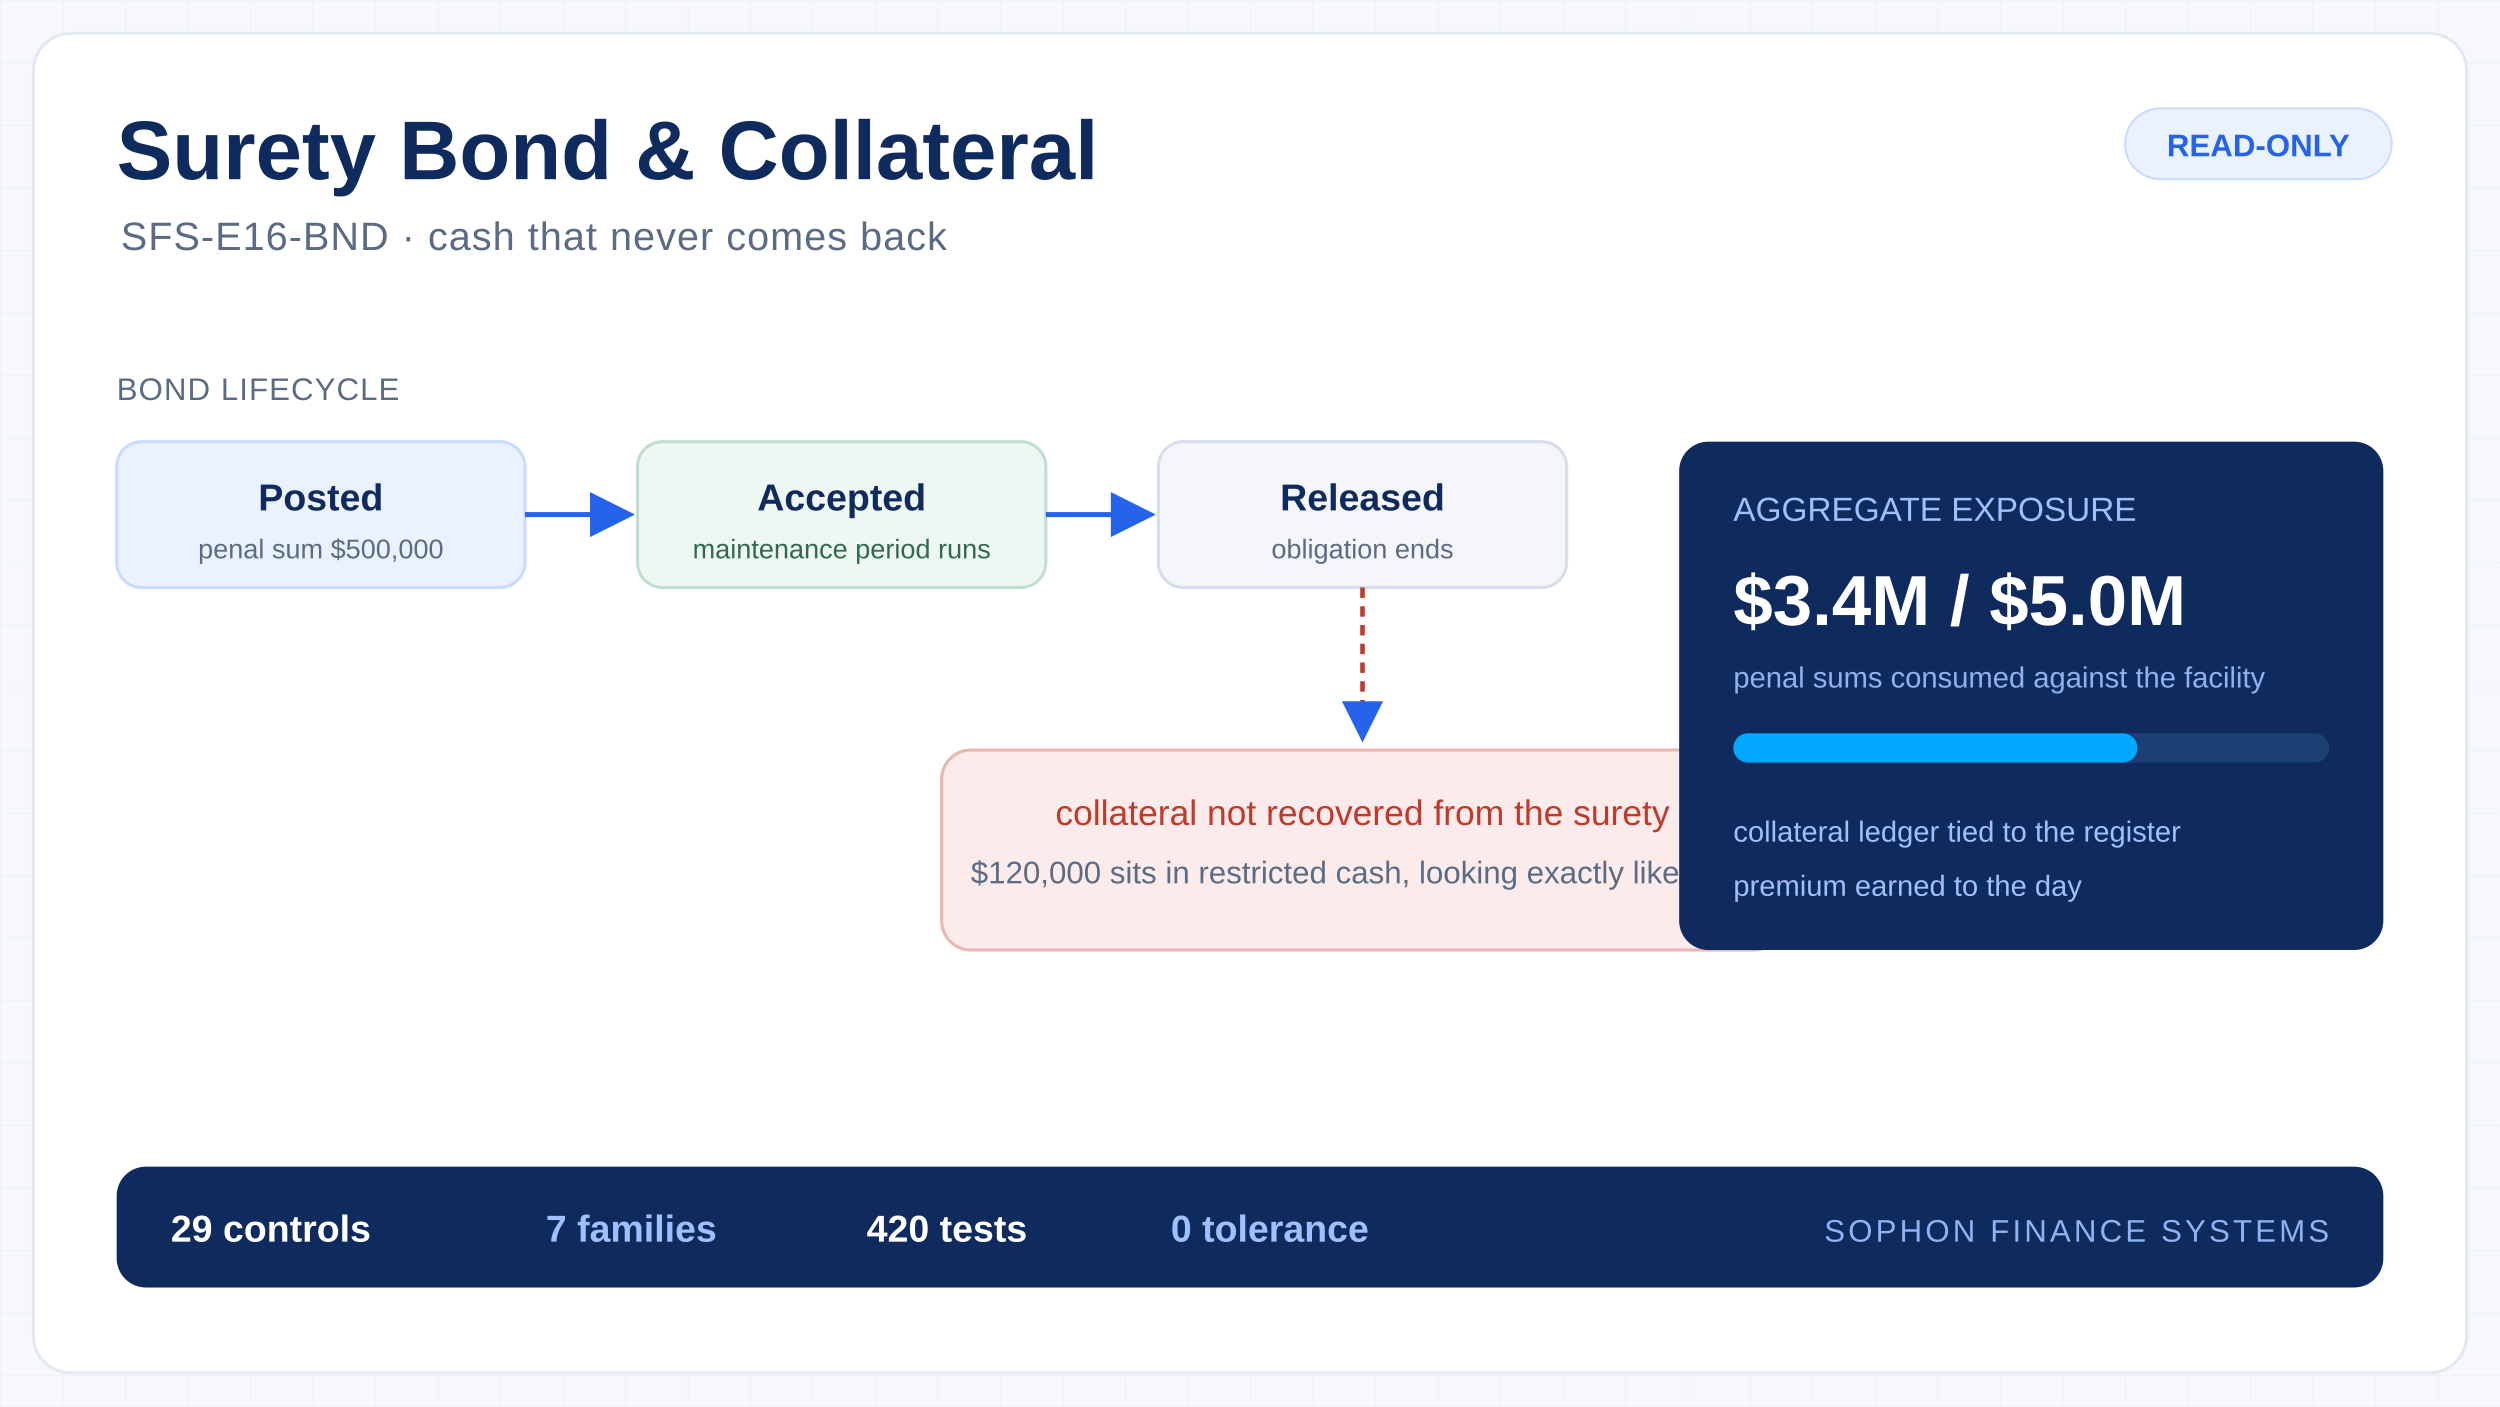
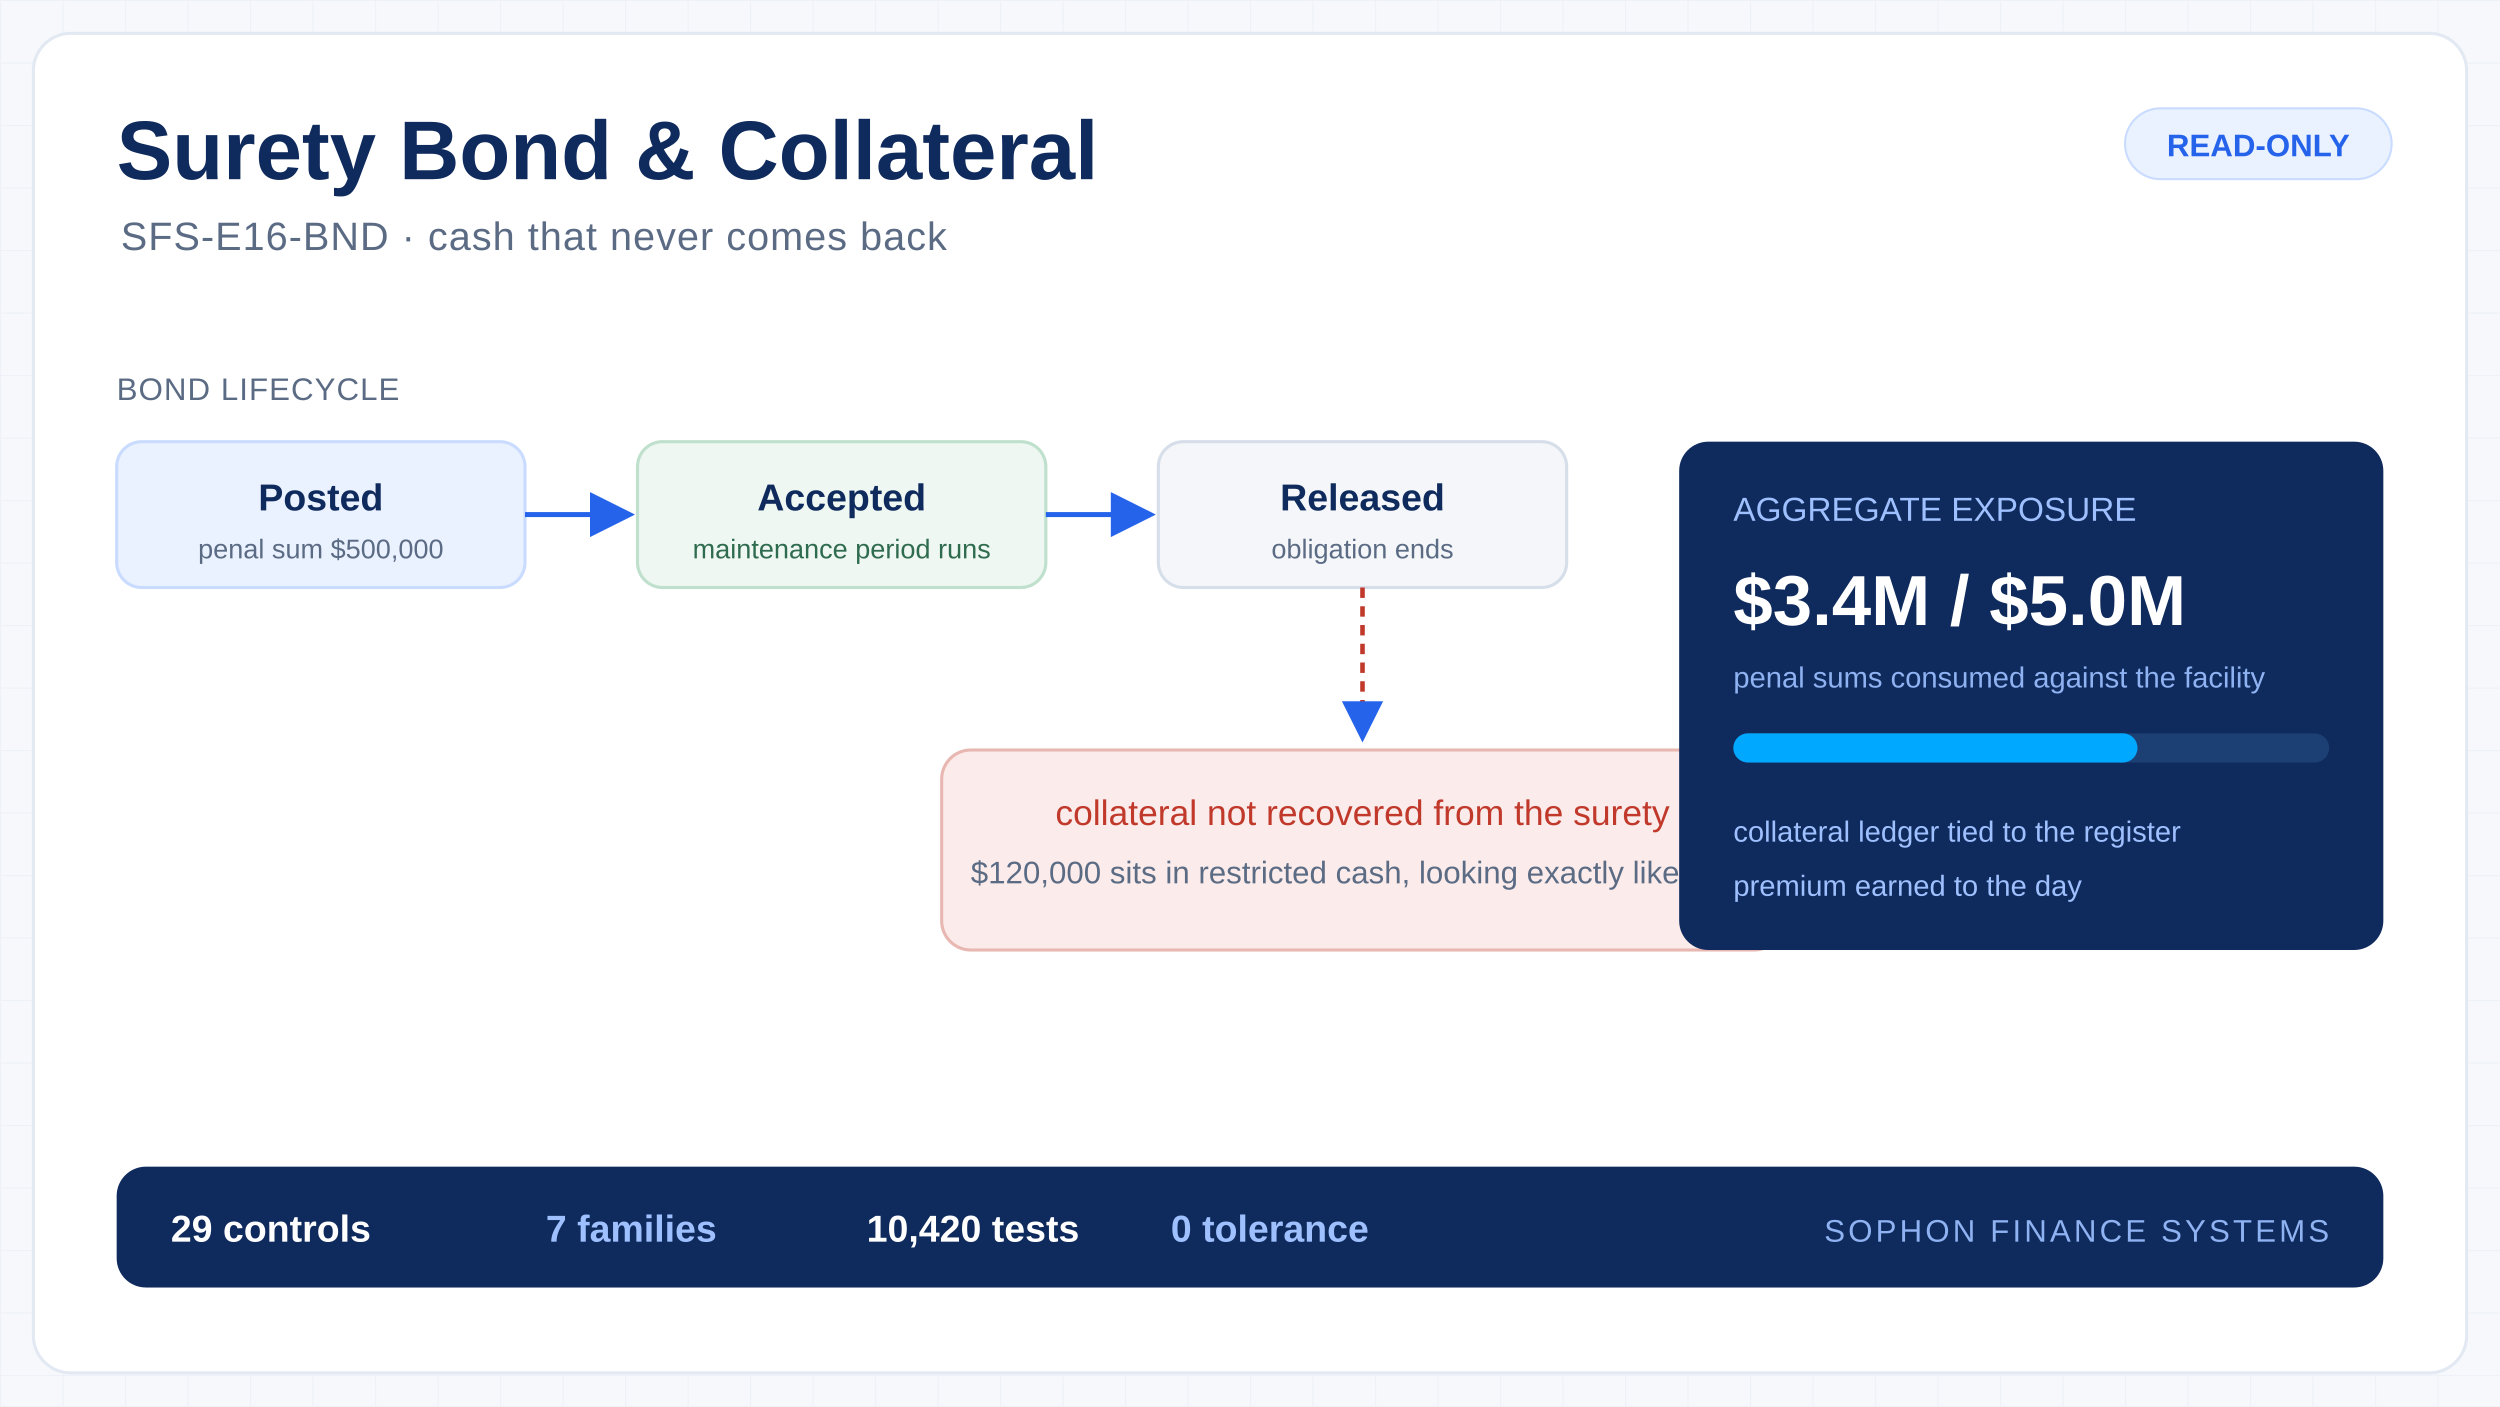
<svg xmlns="http://www.w3.org/2000/svg" viewBox="0 0 1200 675" width="1200" height="675" font-family="'Segoe UI',system-ui,-apple-system,Arial,sans-serif" role="img" aria-label="Surety Bond and Collateral engine tile: a bond lifecycle from posted to accepted to released, with the developer's cash collateral that must be recovered when the obligation ends.">
  <defs>
    <pattern id="grid-bnd" width="30" height="30" patternUnits="userSpaceOnUse">
      <path d="M30 0H0V30" fill="none" stroke="#eef2f8" stroke-width="1" />
    </pattern>
    <marker id="arw-bnd" markerWidth="9" markerHeight="9" refX="7" refY="4.5" orient="auto">
      <path d="M0 0L9 4.5L0 9Z" fill="#2563eb" />
    </marker>
  </defs>
  <rect width="1200" height="675" fill="#f6f8fb" />
  <rect width="1200" height="675" fill="url(#grid-bnd)" />
  <rect x="16" y="16" width="1168" height="643" rx="18" fill="#ffffff" stroke="#e3e9f2" stroke-width="1.5" />
  <text x="56" y="86" font-size="40" font-weight="700" fill="#0f2a5c">Surety Bond &amp; Collateral</text>
  <text x="58" y="120" font-size="19" fill="#5b6b84" letter-spacing="0.5">SFS-E16-BND · cash that never comes back</text>
  <rect x="1020" y="52" width="128" height="34" rx="17" fill="#eaf1ff" stroke="#c9dcff" />
  <text x="1084" y="75" font-size="15" font-weight="600" fill="#2563eb" text-anchor="middle">READ-ONLY</text>
  <text x="56" y="192" font-size="15" fill="#5b6b84" letter-spacing="0.5">BOND LIFECYCLE</text>
  <rect x="56" y="212" width="196" height="70" rx="12" fill="#eaf1ff" stroke="#c9dcff" stroke-width="1.5" />
  <text x="154" y="245" font-size="18" font-weight="600" fill="#0f2a5c" text-anchor="middle">Posted</text>
  <text x="154" y="268" font-size="13" fill="#5b6b84" text-anchor="middle">penal sum $500,000</text>
  <path d="M252 247H300" fill="none" stroke="#2563eb" stroke-width="2.4" marker-end="url(#arw-bnd)" />
  <rect x="306" y="212" width="196" height="70" rx="12" fill="#eef7f1" stroke="#bfe0cc" stroke-width="1.5" />
  <text x="404" y="245" font-size="18" font-weight="600" fill="#0f2a5c" text-anchor="middle">Accepted</text>
  <text x="404" y="268" font-size="13" fill="#2f6b4f" text-anchor="middle">maintenance period runs</text>
  <path d="M502 247H550" fill="none" stroke="#2563eb" stroke-width="2.4" marker-end="url(#arw-bnd)" />
  <rect x="556" y="212" width="196" height="70" rx="12" fill="#f4f6fa" stroke="#d6deea" stroke-width="1.5" />
  <text x="654" y="245" font-size="18" font-weight="600" fill="#0f2a5c" text-anchor="middle">Released</text>
  <text x="654" y="268" font-size="13" fill="#5b6b84" text-anchor="middle">obligation ends</text>
  <path d="M654 282V352" fill="none" stroke="#c0392b" stroke-width="2.2" stroke-dasharray="5 4" marker-end="url(#arw-bnd)" />
  <rect x="452" y="360" width="404" height="96" rx="14" fill="#fbeceb" stroke="#e8b7b1" stroke-width="1.5" />
  <text x="654" y="396" font-size="17" fill="#c0392b" text-anchor="middle">collateral not recovered from the surety</text>
  <text x="654" y="424" font-size="15" fill="#5b6b84" text-anchor="middle">$120,000 sits in restricted cash, looking exactly like cash</text>
  <rect x="806" y="212" width="338" height="244" rx="14" fill="#0f2a5c" />
  <text x="832" y="250" font-size="16" fill="#9fc0ff">AGGREGATE EXPOSURE</text>
  <text x="832" y="300" font-size="34" font-weight="700" fill="#ffffff">$3.4M / $5.0M</text>
  <text x="832" y="330" font-size="14" fill="#8fb2f2">penal sums consumed against the facility</text>
  <rect x="832" y="352" width="286" height="14" rx="7" fill="#1c3f74" />
  <rect x="832" y="352" width="194" height="14" rx="7" fill="#00a8ff" />
  <text x="832" y="404" font-size="14" fill="#9fc0ff">collateral ledger tied to the register</text>
  <text x="832" y="430" font-size="14" fill="#9fc0ff">premium earned to the day</text>
  <rect x="56" y="560" width="1088" height="58" rx="14" fill="#0f2a5c" />
  <text x="82" y="596" font-size="18" font-weight="600" fill="#ffffff">29 controls</text>
  <text x="262" y="596" font-size="18" font-weight="600" fill="#9fc0ff">7 families</text>
-   <text x="416" y="596" font-size="18" font-weight="600" fill="#ffffff">420 tests</text>
+   <text x="416" y="596" font-size="18" font-weight="600" fill="#ffffff">10,420 tests</text>
  <text x="562" y="596" font-size="18" font-weight="600" fill="#9fc0ff">0 tolerance</text>
  <text x="1118" y="596" font-size="15" fill="#8fb2f2" text-anchor="end" letter-spacing="1.5">SOPHON FINANCE SYSTEMS</text>
</svg>
